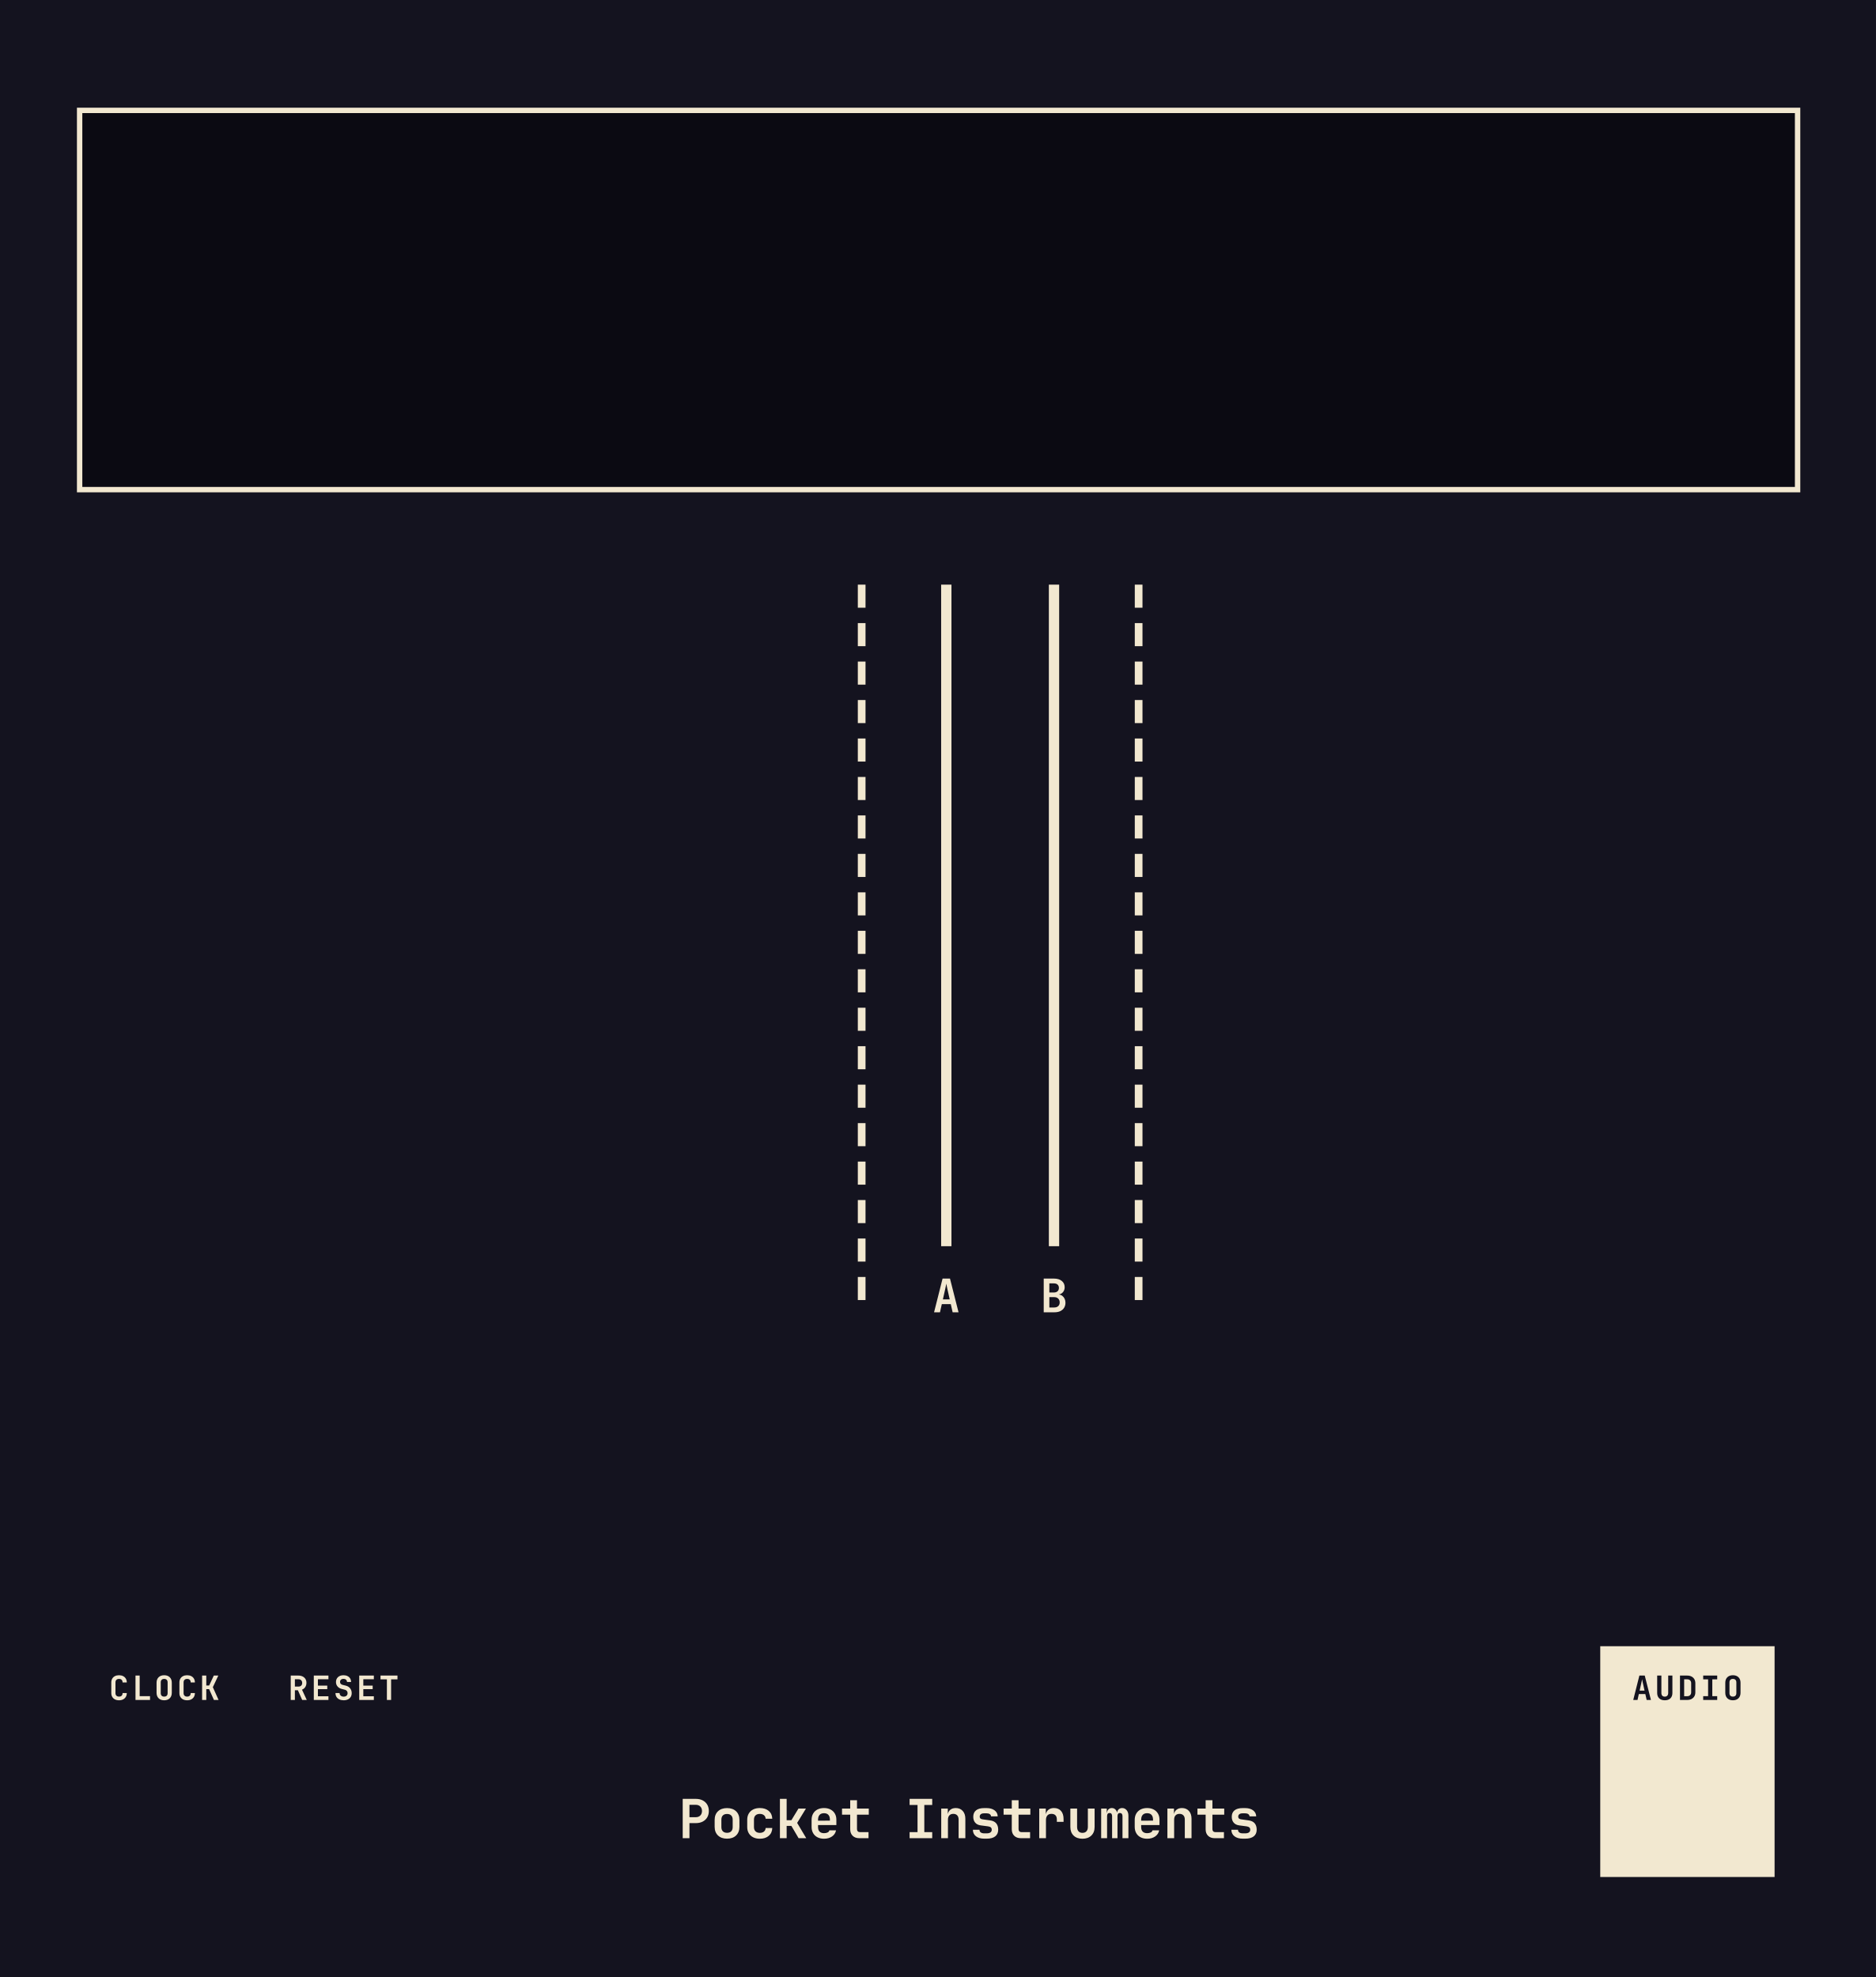
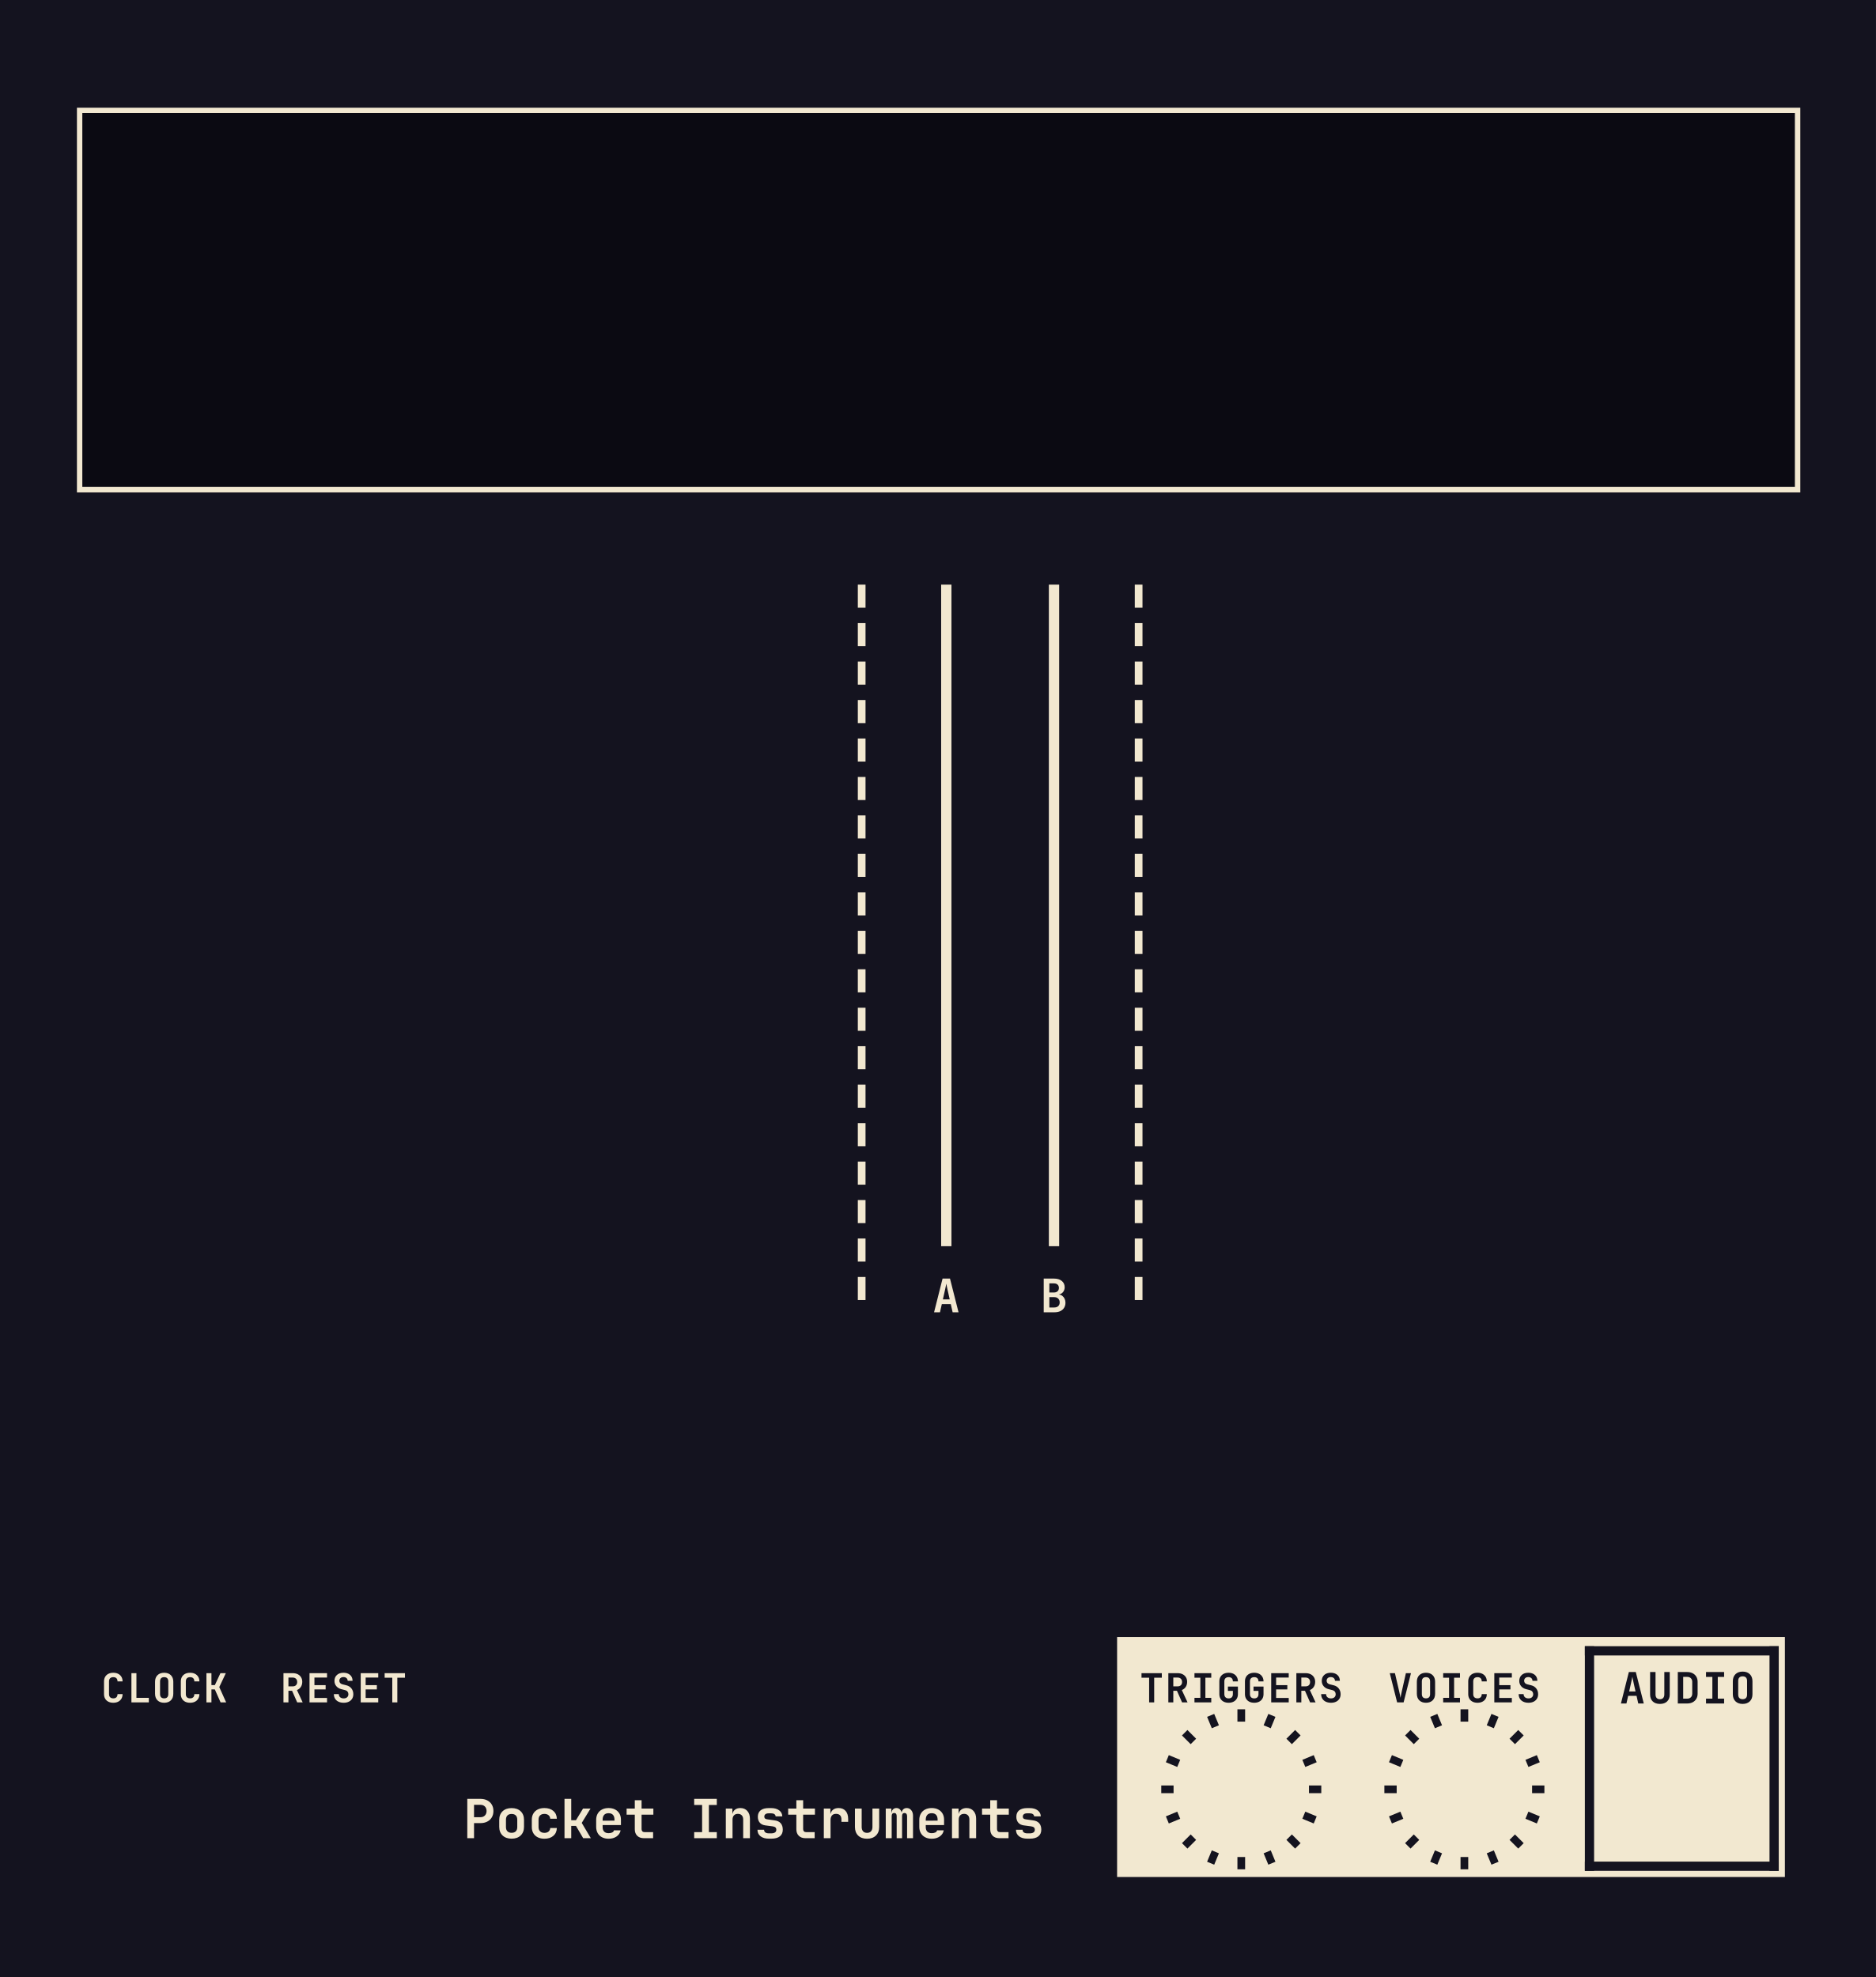
<svg xmlns="http://www.w3.org/2000/svg" width="121.92mm" height="128.5mm" viewBox="0 0 121.92 128.5">
  <rect x="0" y="0" width="121.92" height="128.5" fill="#14131F" />
  <rect x="5" y="7" width="112" height="25" fill="#F2E8D0" />
  <rect x="5.35" y="7.35" width="111.3" height="24.3" fill="#0B0A12" />
  <rect x="55.75" y="38" width="0.5" height="1.5" fill="#F2E8D0" />
  <rect x="55.75" y="40.5" width="0.5" height="1.5" fill="#F2E8D0" />
  <rect x="55.75" y="43" width="0.5" height="1.5" fill="#F2E8D0" />
  <rect x="55.75" y="45.5" width="0.5" height="1.5" fill="#F2E8D0" />
  <rect x="55.75" y="48" width="0.5" height="1.5" fill="#F2E8D0" />
  <rect x="55.75" y="50.5" width="0.5" height="1.5" fill="#F2E8D0" />
  <rect x="55.75" y="53" width="0.5" height="1.5" fill="#F2E8D0" />
  <rect x="55.75" y="55.5" width="0.5" height="1.5" fill="#F2E8D0" />
  <rect x="55.75" y="58" width="0.5" height="1.5" fill="#F2E8D0" />
  <rect x="55.75" y="60.5" width="0.5" height="1.5" fill="#F2E8D0" />
  <rect x="55.75" y="63" width="0.5" height="1.5" fill="#F2E8D0" />
  <rect x="55.75" y="65.5" width="0.5" height="1.5" fill="#F2E8D0" />
  <rect x="55.75" y="68" width="0.5" height="1.5" fill="#F2E8D0" />
  <rect x="55.75" y="70.5" width="0.5" height="1.5" fill="#F2E8D0" />
  <rect x="55.75" y="73" width="0.5" height="1.5" fill="#F2E8D0" />
  <rect x="55.75" y="75.5" width="0.5" height="1.5" fill="#F2E8D0" />
  <rect x="55.75" y="78" width="0.5" height="1.5" fill="#F2E8D0" />
  <rect x="55.75" y="80.5" width="0.5" height="1.5" fill="#F2E8D0" />
  <rect x="55.75" y="83" width="0.5" height="1.5" fill="#F2E8D0" />
  <rect x="73.75" y="38" width="0.5" height="1.5" fill="#F2E8D0" />
  <rect x="73.75" y="40.5" width="0.5" height="1.5" fill="#F2E8D0" />
  <rect x="73.75" y="43" width="0.5" height="1.5" fill="#F2E8D0" />
  <rect x="73.75" y="45.5" width="0.5" height="1.5" fill="#F2E8D0" />
  <rect x="73.75" y="48" width="0.5" height="1.5" fill="#F2E8D0" />
  <rect x="73.75" y="50.5" width="0.5" height="1.5" fill="#F2E8D0" />
  <rect x="73.75" y="53" width="0.5" height="1.5" fill="#F2E8D0" />
  <rect x="73.75" y="55.5" width="0.5" height="1.5" fill="#F2E8D0" />
  <rect x="73.75" y="58" width="0.5" height="1.5" fill="#F2E8D0" />
  <rect x="73.75" y="60.5" width="0.5" height="1.5" fill="#F2E8D0" />
  <rect x="73.75" y="63" width="0.5" height="1.5" fill="#F2E8D0" />
  <rect x="73.75" y="65.5" width="0.5" height="1.5" fill="#F2E8D0" />
  <rect x="73.75" y="68" width="0.5" height="1.5" fill="#F2E8D0" />
  <rect x="73.75" y="70.5" width="0.5" height="1.5" fill="#F2E8D0" />
  <rect x="73.75" y="73" width="0.5" height="1.5" fill="#F2E8D0" />
  <rect x="73.75" y="75.5" width="0.5" height="1.5" fill="#F2E8D0" />
  <rect x="73.75" y="78" width="0.5" height="1.5" fill="#F2E8D0" />
  <rect x="73.75" y="80.5" width="0.5" height="1.5" fill="#F2E8D0" />
  <rect x="73.75" y="83" width="0.5" height="1.5" fill="#F2E8D0" />
  <rect x="61.165" y="38" width="0.67" height="43" fill="#F2E8D0" />
  <path fill="#F2E8D0" d="M60.705 85.295 61.257 83.105H61.74L62.295 85.295H61.911L61.791 84.764H61.209L61.089 85.295ZM61.278 84.458H61.722L61.59 83.87Q61.557 83.723 61.533 83.605Q61.509 83.486 61.5 83.432Q61.491 83.486 61.467 83.605Q61.443 83.723 61.41 83.867Z" />
  <rect x="68.165" y="38" width="0.67" height="43" fill="#F2E8D0" />
  <path fill="#F2E8D0" d="M67.831 85.295V83.105H68.503Q68.818 83.105 69.005 83.258Q69.193 83.411 69.193 83.669Q69.193 83.849 69.089 83.978Q68.986 84.107 68.821 84.134V84.14Q68.944 84.155 69.04 84.228Q69.136 84.302 69.19 84.418Q69.244 84.533 69.244 84.671Q69.244 84.86 69.157 85.001Q69.07 85.142 68.911 85.219Q68.752 85.295 68.536 85.295ZM68.197 84.008H68.497Q68.644 84.008 68.731 83.928Q68.818 83.849 68.818 83.711Q68.818 83.576 68.732 83.496Q68.647 83.417 68.497 83.417H68.197ZM68.197 84.983H68.515Q68.68 84.983 68.774 84.894Q68.869 84.806 68.869 84.653Q68.869 84.5 68.774 84.406Q68.68 84.311 68.515 84.311H68.197Z" />
-   <rect x="104" y="107" width="11.33" height="15" fill="#F2E8D0" />
-   <path fill="#F2E8D0" d="M7.736 110.514Q7.582 110.514 7.469 110.456Q7.356 110.399 7.295 110.293Q7.233 110.188 7.233 110.045V109.355Q7.233 109.212 7.295 109.107Q7.356 109.001 7.469 108.944Q7.582 108.886 7.736 108.886Q7.888 108.886 8.001 108.944Q8.114 109.001 8.177 109.107Q8.24 109.212 8.24 109.355H7.966Q7.966 109.244 7.907 109.185Q7.847 109.125 7.736 109.125Q7.625 109.125 7.565 109.185Q7.504 109.244 7.504 109.355V110.045Q7.504 110.156 7.565 110.215Q7.625 110.275 7.736 110.275Q7.847 110.275 7.907 110.215Q7.966 110.156 7.966 110.045H8.24Q8.24 110.188 8.177 110.293Q8.114 110.399 8.001 110.456Q7.888 110.514 7.736 110.514ZM8.806 110.492V108.908H9.077V110.247H9.75V110.492ZM10.67 110.514Q10.442 110.514 10.309 110.384Q10.175 110.253 10.175 110.023V109.377Q10.175 109.147 10.309 109.016Q10.442 108.886 10.67 108.886Q10.898 108.886 11.031 109.016Q11.165 109.147 11.165 109.375V110.023Q11.165 110.253 11.031 110.384Q10.898 110.514 10.67 110.514ZM10.67 110.275Q10.781 110.275 10.837 110.215Q10.894 110.156 10.894 110.045V109.355Q10.894 109.244 10.837 109.185Q10.781 109.125 10.67 109.125Q10.559 109.125 10.503 109.185Q10.446 109.244 10.446 109.355V110.045Q10.446 110.156 10.503 110.215Q10.559 110.275 10.67 110.275ZM12.163 110.514Q12.009 110.514 11.896 110.456Q11.783 110.399 11.721 110.293Q11.66 110.188 11.66 110.045V109.355Q11.66 109.212 11.721 109.107Q11.783 109.001 11.896 108.944Q12.009 108.886 12.163 108.886Q12.315 108.886 12.428 108.944Q12.541 109.001 12.603 109.107Q12.666 109.212 12.666 109.355H12.393Q12.393 109.244 12.333 109.185Q12.274 109.125 12.163 109.125Q12.052 109.125 11.992 109.185Q11.931 109.244 11.931 109.355V110.045Q11.931 110.156 11.992 110.215Q12.052 110.275 12.163 110.275Q12.274 110.275 12.333 110.215Q12.393 110.156 12.393 110.045H12.666Q12.666 110.188 12.603 110.293Q12.541 110.399 12.428 110.456Q12.315 110.514 12.163 110.514ZM13.135 110.492V108.908H13.406V109.555H13.593L13.895 108.908H14.188L13.832 109.663L14.205 110.492H13.903L13.591 109.791H13.406V110.492Z" />
-   <path fill="#F2E8D0" d="M18.895 110.492V108.908H19.394Q19.552 108.908 19.668 108.967Q19.785 109.025 19.85 109.13Q19.915 109.236 19.915 109.379Q19.915 109.537 19.837 109.656Q19.759 109.774 19.626 109.824L19.936 110.492H19.639L19.361 109.863H19.164V110.492ZM19.164 109.624H19.394Q19.509 109.624 19.574 109.561Q19.639 109.498 19.639 109.388Q19.639 109.277 19.573 109.212Q19.507 109.147 19.394 109.147H19.164ZM20.394 110.492V108.908H21.345V109.147H20.661V109.559H21.269V109.789H20.661V110.253H21.345V110.492ZM22.337 110.514Q22.176 110.514 22.055 110.457Q21.935 110.401 21.869 110.296Q21.803 110.19 21.803 110.045H22.07Q22.07 110.151 22.142 110.214Q22.215 110.277 22.337 110.277Q22.454 110.277 22.522 110.215Q22.59 110.154 22.59 110.049Q22.59 109.971 22.546 109.912Q22.501 109.852 22.419 109.83L22.206 109.776Q22.035 109.733 21.935 109.613Q21.835 109.494 21.835 109.329Q21.835 109.127 21.968 109.007Q22.1 108.886 22.321 108.886Q22.471 108.886 22.583 108.941Q22.695 108.995 22.755 109.093Q22.816 109.192 22.816 109.325H22.551Q22.551 109.233 22.488 109.177Q22.425 109.121 22.321 109.121Q22.219 109.121 22.16 109.176Q22.1 109.231 22.1 109.32Q22.1 109.394 22.142 109.442Q22.185 109.49 22.261 109.511L22.48 109.565Q22.655 109.609 22.756 109.739Q22.857 109.869 22.857 110.049Q22.857 110.19 22.793 110.295Q22.729 110.399 22.612 110.456Q22.495 110.514 22.337 110.514ZM23.346 110.492V108.908H24.296V109.147H23.612V109.559H24.22V109.789H23.612V110.253H24.296V110.492ZM25.144 110.492V109.153H24.73V108.908H25.832V109.153H25.418V110.492Z" />
-   <path fill="#14131F" d="M106.144 110.492 106.543 108.908H106.892L107.294 110.492H107.016L106.929 110.108H106.508L106.422 110.492ZM106.558 109.887H106.879L106.784 109.461Q106.76 109.355 106.743 109.269Q106.725 109.184 106.719 109.144Q106.712 109.184 106.695 109.269Q106.678 109.355 106.654 109.459ZM108.194 110.514Q107.962 110.514 107.831 110.387Q107.7 110.26 107.7 110.041V108.908H107.973V110.039Q107.973 110.151 108.029 110.214Q108.086 110.277 108.194 110.277Q108.301 110.277 108.358 110.214Q108.416 110.151 108.416 110.039V108.908H108.689V110.041Q108.689 110.26 108.559 110.387Q108.429 110.514 108.194 110.514ZM109.182 110.492V108.908H109.653Q109.813 108.908 109.931 108.97Q110.05 109.032 110.115 109.142Q110.18 109.253 110.18 109.403V109.995Q110.18 110.145 110.115 110.257Q110.05 110.368 109.931 110.43Q109.813 110.492 109.653 110.492ZM109.453 110.249H109.653Q109.77 110.249 109.839 110.181Q109.909 110.112 109.909 109.995V109.403Q109.909 109.288 109.839 109.219Q109.77 109.151 109.653 109.151H109.453ZM110.69 110.492V110.247H111.009V109.153H110.69V108.908H111.601V109.153H111.282V110.247H111.601V110.492ZM112.621 110.514Q112.393 110.514 112.26 110.384Q112.126 110.253 112.126 110.023V109.377Q112.126 109.147 112.26 109.016Q112.393 108.886 112.621 108.886Q112.849 108.886 112.983 109.016Q113.116 109.147 113.116 109.375V110.023Q113.116 110.253 112.983 110.384Q112.849 110.514 112.621 110.514ZM112.621 110.275Q112.732 110.275 112.788 110.215Q112.845 110.156 112.845 110.045V109.355Q112.845 109.244 112.788 109.185Q112.732 109.125 112.621 109.125Q112.511 109.125 112.454 109.185Q112.398 109.244 112.398 109.355V110.045Q112.398 110.156 112.454 110.215Q112.511 110.275 112.621 110.275Z" />
-   <path fill="#F2E8D0" d="M44.369 119.478V116.922H45.22Q45.475 116.922 45.666 117.02Q45.857 117.119 45.962 117.295Q46.067 117.472 46.067 117.71Q46.067 117.948 45.962 118.125Q45.857 118.302 45.666 118.4Q45.475 118.498 45.22 118.498H44.807V119.478ZM44.807 118.113H45.22Q45.405 118.113 45.514 118.001Q45.622 117.889 45.622 117.71Q45.622 117.532 45.514 117.419Q45.405 117.308 45.22 117.308H44.807ZM47.25 119.509Q46.879 119.509 46.662 119.301Q46.445 119.093 46.445 118.739V118.291Q46.445 117.934 46.662 117.728Q46.879 117.521 47.25 117.521Q47.621 117.521 47.838 117.728Q48.055 117.934 48.055 118.291V118.739Q48.055 119.093 47.838 119.301Q47.621 119.509 47.25 119.509ZM47.25 119.128Q47.425 119.128 47.521 119.031Q47.617 118.935 47.617 118.753V118.277Q47.617 118.095 47.521 117.999Q47.425 117.903 47.25 117.903Q47.075 117.903 46.979 117.999Q46.882 118.095 46.882 118.277V118.753Q46.882 118.935 46.979 119.031Q47.075 119.128 47.25 119.128ZM49.381 119.513Q49.133 119.513 48.949 119.42Q48.765 119.327 48.664 119.157Q48.562 118.988 48.562 118.757V118.274Q48.562 118.043 48.664 117.873Q48.765 117.703 48.949 117.61Q49.133 117.518 49.381 117.518Q49.742 117.518 49.961 117.705Q50.179 117.892 50.19 118.214H49.759Q49.749 118.064 49.646 117.981Q49.542 117.899 49.381 117.899Q49.203 117.899 49.102 117.995Q49 118.092 49 118.27V118.757Q49 118.935 49.102 119.033Q49.203 119.131 49.381 119.131Q49.546 119.131 49.647 119.049Q49.749 118.967 49.759 118.816H50.19Q50.179 119.138 49.961 119.325Q49.742 119.513 49.381 119.513ZM50.687 119.478V116.922H51.124V118.309H51.432L51.891 117.553H52.377L51.807 118.484L52.398 119.478H51.901L51.432 118.68H51.124V119.478ZM53.553 119.513Q53.309 119.513 53.127 119.418Q52.944 119.324 52.845 119.15Q52.745 118.977 52.745 118.743V118.288Q52.745 118.053 52.845 117.88Q52.944 117.707 53.127 117.612Q53.309 117.518 53.553 117.518Q53.795 117.518 53.975 117.612Q54.156 117.707 54.255 117.876Q54.355 118.046 54.355 118.274V118.624H53.165V118.757Q53.165 118.953 53.267 119.052Q53.368 119.152 53.553 119.152Q53.69 119.152 53.786 119.105Q53.883 119.058 53.9 118.967H54.334Q54.288 119.215 54.075 119.364Q53.861 119.513 53.553 119.513ZM53.165 118.274V118.34L53.935 118.337V118.27Q53.935 118.071 53.837 117.962Q53.739 117.854 53.553 117.854Q53.361 117.854 53.263 117.964Q53.165 118.074 53.165 118.274ZM55.843 119.478Q55.573 119.478 55.414 119.322Q55.255 119.166 55.255 118.9V117.948H54.723V117.553H55.255V117.01H55.696V117.553H56.462V117.948H55.696V118.89Q55.696 118.974 55.743 119.028Q55.79 119.082 55.874 119.082H56.445V119.478ZM59.115 119.478V119.082H59.63V117.318H59.115V116.922H60.585V117.318H60.071V119.082H60.585V119.478ZM61.17 119.478V117.553H61.597V117.913Q61.632 117.731 61.768 117.624Q61.905 117.518 62.115 117.518Q62.398 117.518 62.568 117.707Q62.738 117.896 62.738 118.214V119.478H62.3V118.267Q62.3 118.088 62.207 117.992Q62.115 117.896 61.957 117.896Q61.793 117.896 61.7 117.994Q61.607 118.092 61.607 118.274V119.478ZM63.97 119.509Q63.627 119.509 63.427 119.353Q63.228 119.198 63.228 118.931H63.658Q63.658 119.044 63.74 119.103Q63.823 119.163 63.97 119.163H64.124Q64.281 119.163 64.367 119.103Q64.453 119.044 64.453 118.931Q64.453 118.827 64.393 118.776Q64.334 118.725 64.211 118.708L63.732 118.645Q63.501 118.613 63.376 118.466Q63.252 118.319 63.252 118.085Q63.252 117.812 63.434 117.666Q63.616 117.521 63.959 117.521H64.12Q64.442 117.521 64.638 117.668Q64.834 117.815 64.841 118.06H64.407Q64.404 117.969 64.327 117.915Q64.25 117.861 64.12 117.861H63.959Q63.819 117.861 63.746 117.918Q63.672 117.976 63.672 118.074Q63.672 118.162 63.726 118.204Q63.781 118.246 63.886 118.256L64.337 118.319Q64.603 118.351 64.738 118.506Q64.873 118.662 64.873 118.925Q64.873 119.205 64.682 119.357Q64.491 119.509 64.124 119.509ZM66.343 119.478Q66.073 119.478 65.914 119.322Q65.755 119.166 65.755 118.9V117.948H65.223V117.553H65.755V117.01H66.196V117.553H66.962V117.948H66.196V118.89Q66.196 118.974 66.243 119.028Q66.29 119.082 66.374 119.082H66.945V119.478ZM67.54 119.478V117.553H67.966V117.927Q68.002 117.738 68.14 117.628Q68.278 117.518 68.499 117.518Q68.793 117.518 68.957 117.707Q69.121 117.896 69.121 118.235V118.417H68.684V118.256Q68.684 118.081 68.593 117.988Q68.502 117.896 68.334 117.896Q68.159 117.896 68.068 118.001Q67.977 118.106 67.977 118.298V119.478ZM70.35 119.513Q69.983 119.513 69.773 119.308Q69.562 119.103 69.562 118.75V117.553H70V118.746Q70 118.928 70.091 119.03Q70.182 119.131 70.35 119.131Q70.514 119.131 70.607 119.03Q70.7 118.928 70.7 118.746V117.553H71.138V118.75Q71.138 119.103 70.924 119.308Q70.71 119.513 70.35 119.513ZM71.564 119.478V117.553H71.928V117.833H71.939Q71.949 117.693 72.037 117.605Q72.124 117.518 72.257 117.518Q72.387 117.518 72.478 117.6Q72.569 117.682 72.6 117.822Q72.614 117.682 72.704 117.6Q72.793 117.518 72.929 117.518Q73.104 117.518 73.22 117.656Q73.335 117.794 73.335 118.011V119.478H72.95V118.043Q72.95 117.948 72.907 117.894Q72.863 117.84 72.782 117.84Q72.625 117.84 72.625 118.043V119.478H72.275V118.043Q72.275 117.948 72.235 117.894Q72.194 117.84 72.117 117.84Q71.949 117.84 71.949 118.043V119.478ZM74.553 119.513Q74.308 119.513 74.126 119.418Q73.944 119.324 73.845 119.15Q73.745 118.977 73.745 118.743V118.288Q73.745 118.053 73.845 117.88Q73.944 117.707 74.126 117.612Q74.308 117.518 74.553 117.518Q74.795 117.518 74.975 117.612Q75.155 117.707 75.255 117.876Q75.355 118.046 75.355 118.274V118.624H74.165V118.757Q74.165 118.953 74.266 119.052Q74.368 119.152 74.553 119.152Q74.69 119.152 74.786 119.105Q74.882 119.058 74.9 118.967H75.334Q75.288 119.215 75.075 119.364Q74.861 119.513 74.553 119.513ZM74.165 118.274V118.34L74.935 118.337V118.27Q74.935 118.071 74.837 117.962Q74.739 117.854 74.553 117.854Q74.361 117.854 74.263 117.964Q74.165 118.074 74.165 118.274ZM75.869 119.478V117.553H76.296V117.913Q76.331 117.731 76.468 117.624Q76.604 117.518 76.814 117.518Q77.098 117.518 77.268 117.707Q77.437 117.896 77.437 118.214V119.478H77V118.267Q77 118.088 76.907 117.992Q76.814 117.896 76.657 117.896Q76.492 117.896 76.4 117.994Q76.307 118.092 76.307 118.274V119.478ZM78.942 119.478Q78.673 119.478 78.514 119.322Q78.354 119.166 78.354 118.9V117.948H77.822V117.553H78.354V117.01H78.795V117.553H79.562V117.948H78.795V118.89Q78.795 118.974 78.843 119.028Q78.89 119.082 78.974 119.082H79.544V119.478ZM80.769 119.509Q80.426 119.509 80.227 119.353Q80.027 119.198 80.027 118.931H80.458Q80.458 119.044 80.54 119.103Q80.622 119.163 80.769 119.163H80.923Q81.081 119.163 81.167 119.103Q81.252 119.044 81.252 118.931Q81.252 118.827 81.193 118.776Q81.133 118.725 81.011 118.708L80.531 118.645Q80.3 118.613 80.176 118.466Q80.052 118.319 80.052 118.085Q80.052 117.812 80.234 117.666Q80.416 117.521 80.759 117.521H80.92Q81.242 117.521 81.438 117.668Q81.634 117.815 81.641 118.06H81.207Q81.203 117.969 81.126 117.915Q81.049 117.861 80.92 117.861H80.759Q80.619 117.861 80.545 117.918Q80.472 117.976 80.472 118.074Q80.472 118.162 80.526 118.204Q80.58 118.246 80.685 118.256L81.137 118.319Q81.403 118.351 81.538 118.506Q81.672 118.662 81.672 118.925Q81.672 119.205 81.482 119.357Q81.291 119.509 80.923 119.509Z" />
+   <rect x="72.6" y="106.4" width="43.4" height="15.6" fill="#F2E8D0" />
+   <rect x="103" y="107" width="12.6" height="0.6" fill="#14131F" />
+   <rect x="103" y="121" width="12.6" height="0.6" fill="#14131F" />
+   <rect x="103" y="107" width="0.6" height="14.6" fill="#14131F" />
+   <rect x="115" y="107" width="0.6" height="14.6" fill="#14131F" />
+   <path fill="#14131F" d="M80.42 111.9L80.42 111.1L80.92 111.1L80.92 111.9ZM82.123 112.139L82.429 111.4L82.891 111.591L82.585 112.331ZM83.604 113.012L84.17 112.446L84.524 112.8L83.958 113.366ZM84.639 114.385L85.379 114.079L85.57 114.541L84.831 114.847ZM85.07 116.05L85.87 116.05L85.87 116.55L85.07 116.55ZM84.831 117.753L85.57 118.059L85.379 118.521L84.639 118.215ZM83.958 119.234L84.524 119.8L84.17 120.154L83.604 119.588ZM82.585 120.269L82.891 121.009L82.429 121.2L82.123 120.461ZM80.92 120.7L80.92 121.5L80.42 121.5L80.42 120.7ZM79.217 120.461L78.911 121.2L78.449 121.009L78.755 120.269ZM77.736 119.588L77.17 120.154L76.816 119.8L77.382 119.234ZM76.701 118.215L75.961 118.521L75.77 118.059L76.509 117.753ZM76.27 116.55L75.47 116.55L75.47 116.05L76.27 116.05ZM76.509 114.847L75.77 114.541L75.961 114.079L76.701 114.385ZM77.382 113.366L76.816 112.8L77.17 112.446L77.736 113.012ZM78.755 112.331L78.449 111.591L78.911 111.4L79.217 112.139Z" />
+   <path fill="#14131F" d="M94.92 111.9L94.92 111.1L95.42 111.1L95.42 111.9ZM96.623 112.139L96.929 111.4L97.391 111.591L97.085 112.331ZM98.104 113.012L98.67 112.446L99.024 112.8L98.458 113.366ZM99.139 114.385L99.879 114.079L100.07 114.541L99.331 114.847ZM99.57 116.05L100.37 116.05L100.37 116.55L99.57 116.55ZM99.331 117.753L100.07 118.059L99.879 118.521L99.139 118.215ZM98.458 119.234L99.024 119.8L98.67 120.154L98.104 119.588ZM97.085 120.269L97.391 121.009L96.929 121.2L96.623 120.461ZM95.42 120.7L95.42 121.5L94.92 121.5L94.92 120.7ZM93.717 120.461L93.411 121.2L92.949 121.009L93.255 120.269ZM92.236 119.588L91.67 120.154L91.316 119.8L91.882 119.234ZM91.201 118.215L90.461 118.521L90.27 118.059L91.009 117.753ZM90.77 116.55L89.97 116.55L89.97 116.05L90.77 116.05ZM91.009 114.847L90.27 114.541L90.461 114.079L91.201 114.385ZM91.882 113.366L91.316 112.8L91.67 112.446L92.236 113.012ZM93.255 112.331L92.949 111.591L93.411 111.4L93.717 112.139Z" />
+   <path fill="#F2E8D0" d="M7.363 110.675Q7.178 110.675 7.043 110.606Q6.908 110.537 6.834 110.411Q6.76 110.285 6.76 110.113V109.287Q6.76 109.115 6.834 108.989Q6.908 108.863 7.043 108.794Q7.178 108.725 7.363 108.725Q7.545 108.725 7.68 108.794Q7.815 108.863 7.891 108.989Q7.966 109.115 7.966 109.287H7.638Q7.638 109.154 7.567 109.082Q7.495 109.011 7.363 109.011Q7.23 109.011 7.157 109.082Q7.085 109.154 7.085 109.287V110.113Q7.085 110.246 7.157 110.317Q7.23 110.389 7.363 110.389Q7.495 110.389 7.567 110.317Q7.638 110.246 7.638 110.113H7.966Q7.966 110.285 7.891 110.411Q7.815 110.537 7.68 110.606Q7.545 110.675 7.363 110.675ZM8.541 110.649V108.751H8.866V110.355H9.672V110.649ZM10.67 110.675Q10.397 110.675 10.237 110.519Q10.077 110.363 10.077 110.087V109.313Q10.077 109.037 10.237 108.881Q10.397 108.725 10.67 108.725Q10.943 108.725 11.103 108.881Q11.263 109.037 11.263 109.31V110.087Q11.263 110.363 11.103 110.519Q10.943 110.675 10.67 110.675ZM10.67 110.389Q10.803 110.389 10.87 110.317Q10.938 110.246 10.938 110.113V109.287Q10.938 109.154 10.87 109.082Q10.803 109.011 10.67 109.011Q10.537 109.011 10.47 109.082Q10.402 109.154 10.402 109.287V110.113Q10.402 110.246 10.47 110.317Q10.537 110.389 10.67 110.389ZM12.355 110.675Q12.17 110.675 12.035 110.606Q11.9 110.537 11.826 110.411Q11.752 110.285 11.752 110.113V109.287Q11.752 109.115 11.826 108.989Q11.9 108.863 12.035 108.794Q12.17 108.725 12.355 108.725Q12.537 108.725 12.672 108.794Q12.807 108.863 12.883 108.989Q12.958 109.115 12.958 109.287H12.63Q12.63 109.154 12.559 109.082Q12.487 109.011 12.355 109.011Q12.222 109.011 12.149 109.082Q12.077 109.154 12.077 109.287V110.113Q12.077 110.246 12.149 110.317Q12.222 110.389 12.355 110.389Q12.487 110.389 12.559 110.317Q12.63 110.246 12.63 110.113H12.958Q12.958 110.285 12.883 110.411Q12.807 110.537 12.672 110.606Q12.537 110.675 12.355 110.675ZM13.416 110.649V108.751H13.741V109.526H13.964L14.326 108.751H14.677L14.25 109.656L14.697 110.649H14.336L13.962 109.809H13.741V110.649Z" />
+   <path fill="#F2E8D0" d="M18.422 110.649V108.751H19.02Q19.21 108.751 19.349 108.821Q19.488 108.891 19.566 109.018Q19.644 109.144 19.644 109.315Q19.644 109.505 19.551 109.647Q19.457 109.788 19.298 109.848L19.67 110.649H19.314L18.981 109.895H18.745V110.649ZM18.745 109.609H19.02Q19.158 109.609 19.236 109.534Q19.314 109.458 19.314 109.326Q19.314 109.193 19.235 109.115Q19.155 109.037 19.02 109.037H18.745ZM20.115 110.649V108.751H21.254V109.037H20.435V109.531H21.163V109.807H20.435V110.363H21.254V110.649ZM22.338 110.675Q22.145 110.675 22.001 110.607Q21.857 110.54 21.777 110.414Q21.698 110.288 21.698 110.113H22.018Q22.018 110.241 22.105 110.316Q22.192 110.392 22.338 110.392Q22.478 110.392 22.56 110.317Q22.642 110.243 22.642 110.119Q22.642 110.025 22.589 109.954Q22.535 109.882 22.437 109.856L22.182 109.791Q21.976 109.739 21.857 109.596Q21.737 109.453 21.737 109.255Q21.737 109.014 21.896 108.869Q22.054 108.725 22.32 108.725Q22.499 108.725 22.633 108.79Q22.767 108.855 22.84 108.973Q22.912 109.092 22.912 109.25H22.595Q22.595 109.141 22.52 109.073Q22.444 109.006 22.32 109.006Q22.197 109.006 22.126 109.072Q22.054 109.138 22.054 109.245Q22.054 109.333 22.105 109.391Q22.156 109.448 22.247 109.474L22.509 109.539Q22.72 109.591 22.841 109.747Q22.962 109.903 22.962 110.119Q22.962 110.288 22.885 110.412Q22.808 110.537 22.668 110.606Q22.528 110.675 22.338 110.675ZM23.443 110.649V108.751H24.582V109.037H23.763V109.531H24.491V109.807H23.763V110.363H24.582V110.649ZM25.494 110.649V109.045H24.998V108.751H26.318V109.045H25.822V110.649Z" />
+   <path fill="#14131F" d="M74.682 110.649V109.045H74.186V108.751H75.506V109.045H75.01V110.649ZM75.93 110.649V108.751H76.528Q76.718 108.751 76.857 108.821Q76.996 108.891 77.074 109.018Q77.152 109.144 77.152 109.315Q77.152 109.505 77.059 109.647Q76.965 109.788 76.806 109.848L77.178 110.649H76.822L76.489 109.895H76.253V110.649ZM76.253 109.609H76.528Q76.666 109.609 76.744 109.534Q76.822 109.458 76.822 109.326Q76.822 109.193 76.743 109.115Q76.663 109.037 76.528 109.037H76.253ZM77.628 110.649V110.355H78.01V109.045H77.628V108.751H78.72V109.045H78.338V110.355H78.72V110.649ZM79.848 110.675Q79.664 110.675 79.529 110.606Q79.393 110.537 79.319 110.411Q79.245 110.285 79.245 110.113V109.287Q79.245 109.115 79.319 108.989Q79.393 108.863 79.529 108.794Q79.664 108.725 79.848 108.725Q80.03 108.725 80.166 108.794Q80.301 108.863 80.376 108.989Q80.452 109.115 80.452 109.287H80.124Q80.124 109.154 80.053 109.082Q79.981 109.011 79.848 109.011Q79.716 109.011 79.643 109.081Q79.57 109.151 79.57 109.284V110.113Q79.57 110.246 79.643 110.319Q79.716 110.392 79.848 110.392Q79.981 110.392 80.053 110.319Q80.124 110.246 80.124 110.113V109.903H79.802V109.622H80.452V110.113Q80.452 110.285 80.376 110.411Q80.301 110.537 80.166 110.606Q80.03 110.675 79.848 110.675ZM81.512 110.675Q81.328 110.675 81.193 110.606Q81.057 110.537 80.983 110.411Q80.909 110.285 80.909 110.113V109.287Q80.909 109.115 80.983 108.989Q81.057 108.863 81.193 108.794Q81.328 108.725 81.512 108.725Q81.694 108.725 81.83 108.794Q81.965 108.863 82.04 108.989Q82.116 109.115 82.116 109.287H81.788Q81.788 109.154 81.717 109.082Q81.645 109.011 81.512 109.011Q81.38 109.011 81.307 109.081Q81.234 109.151 81.234 109.284V110.113Q81.234 110.246 81.307 110.319Q81.38 110.392 81.512 110.392Q81.645 110.392 81.717 110.319Q81.788 110.246 81.788 110.113V109.903H81.466V109.622H82.116V110.113Q82.116 110.285 82.04 110.411Q81.965 110.537 81.83 110.606Q81.694 110.675 81.512 110.675ZM82.615 110.649V108.751H83.754V109.037H82.935V109.531H83.663V109.807H82.935V110.363H83.754V110.649ZM84.25 110.649V108.751H84.848Q85.038 108.751 85.177 108.821Q85.316 108.891 85.394 109.018Q85.472 109.144 85.472 109.315Q85.472 109.505 85.379 109.647Q85.285 109.788 85.126 109.848L85.498 110.649H85.142L84.809 109.895H84.573V110.649ZM84.573 109.609H84.848Q84.986 109.609 85.064 109.534Q85.142 109.458 85.142 109.326Q85.142 109.193 85.063 109.115Q84.983 109.037 84.848 109.037H84.573ZM86.502 110.675Q86.309 110.675 86.165 110.607Q86.021 110.54 85.942 110.414Q85.862 110.288 85.862 110.113H86.182Q86.182 110.241 86.269 110.316Q86.356 110.392 86.502 110.392Q86.642 110.392 86.724 110.317Q86.806 110.243 86.806 110.119Q86.806 110.025 86.753 109.954Q86.699 109.882 86.601 109.856L86.346 109.791Q86.14 109.739 86.021 109.596Q85.901 109.453 85.901 109.255Q85.901 109.014 86.06 108.869Q86.218 108.725 86.484 108.725Q86.663 108.725 86.797 108.79Q86.931 108.855 87.004 108.973Q87.076 109.092 87.076 109.25H86.759Q86.759 109.141 86.684 109.073Q86.608 109.006 86.484 109.006Q86.361 109.006 86.29 109.072Q86.218 109.138 86.218 109.245Q86.218 109.333 86.269 109.391Q86.32 109.448 86.411 109.474L86.673 109.539Q86.884 109.591 87.005 109.747Q87.126 109.903 87.126 110.119Q87.126 110.288 87.049 110.412Q86.972 110.537 86.832 110.606Q86.692 110.675 86.502 110.675Z" />
+   <path fill="#14131F" d="M90.799 110.649 90.321 108.751H90.656L90.945 109.989Q90.968 110.08 90.988 110.185Q91.007 110.29 91.018 110.353Q91.028 110.29 91.048 110.185Q91.067 110.08 91.091 109.986L91.369 108.751H91.699L91.221 110.649ZM92.674 110.675Q92.401 110.675 92.241 110.519Q92.081 110.363 92.081 110.087V109.313Q92.081 109.037 92.241 108.881Q92.401 108.725 92.674 108.725Q92.947 108.725 93.107 108.881Q93.267 109.037 93.267 109.31V110.087Q93.267 110.363 93.107 110.519Q92.947 110.675 92.674 110.675ZM92.674 110.389Q92.807 110.389 92.874 110.317Q92.942 110.246 92.942 110.113V109.287Q92.942 109.154 92.874 109.082Q92.807 109.011 92.674 109.011Q92.541 109.011 92.474 109.082Q92.406 109.154 92.406 109.287V110.113Q92.406 110.246 92.474 110.317Q92.541 110.389 92.674 110.389ZM93.792 110.649V110.355H94.174V109.045H93.792V108.751H94.884V109.045H94.502V110.355H94.884V110.649ZM96.023 110.675Q95.838 110.675 95.703 110.606Q95.568 110.537 95.494 110.411Q95.42 110.285 95.42 110.113V109.287Q95.42 109.115 95.494 108.989Q95.568 108.863 95.703 108.794Q95.838 108.725 96.023 108.725Q96.205 108.725 96.34 108.794Q96.475 108.863 96.551 108.989Q96.626 109.115 96.626 109.287H96.298Q96.298 109.154 96.227 109.082Q96.155 109.011 96.023 109.011Q95.89 109.011 95.817 109.082Q95.745 109.154 95.745 109.287V110.113Q95.745 110.246 95.817 110.317Q95.89 110.389 96.023 110.389Q96.155 110.389 96.227 110.317Q96.298 110.246 96.298 110.113H96.626Q96.626 110.285 96.551 110.411Q96.475 110.537 96.34 110.606Q96.205 110.675 96.023 110.675ZM97.115 110.649V108.751H98.254V109.037H97.435V109.531H98.163V109.807H97.435V110.363H98.254V110.649ZM99.338 110.675Q99.145 110.675 99.001 110.607Q98.857 110.54 98.778 110.414Q98.698 110.288 98.698 110.113H99.018Q99.018 110.241 99.105 110.316Q99.192 110.392 99.338 110.392Q99.478 110.392 99.56 110.317Q99.642 110.243 99.642 110.119Q99.642 110.025 99.589 109.954Q99.535 109.882 99.437 109.856L99.182 109.791Q98.976 109.739 98.857 109.596Q98.737 109.453 98.737 109.255Q98.737 109.014 98.896 108.869Q99.054 108.725 99.32 108.725Q99.499 108.725 99.633 108.79Q99.767 108.855 99.84 108.973Q99.912 109.092 99.912 109.25H99.595Q99.595 109.141 99.52 109.073Q99.444 109.006 99.32 109.006Q99.197 109.006 99.126 109.072Q99.054 109.138 99.054 109.245Q99.054 109.333 99.105 109.391Q99.156 109.448 99.247 109.474L99.509 109.539Q99.72 109.591 99.841 109.747Q99.962 109.903 99.962 110.119Q99.962 110.288 99.885 110.412Q99.808 110.537 99.668 110.606Q99.528 110.675 99.338 110.675Z" />
+   <path fill="#14131F" d="M105.344 110.722 105.859 108.678H106.31L106.828 110.722H106.47L106.358 110.226H105.814L105.702 110.722ZM105.879 109.941H106.293L106.17 109.392Q106.139 109.255 106.117 109.144Q106.094 109.034 106.086 108.983Q106.078 109.034 106.055 109.144Q106.033 109.255 106.002 109.389ZM107.878 110.75Q107.578 110.75 107.409 110.586Q107.24 110.422 107.24 110.14V108.678H107.592V110.137Q107.592 110.282 107.665 110.364Q107.738 110.445 107.878 110.445Q108.015 110.445 108.089 110.364Q108.164 110.282 108.164 110.137V108.678H108.516V110.14Q108.516 110.422 108.348 110.586Q108.18 110.75 107.878 110.75ZM109.04 110.722V108.678H109.648Q109.855 108.678 110.007 108.758Q110.16 108.838 110.244 108.98Q110.328 109.123 110.328 109.316V110.081Q110.328 110.274 110.244 110.418Q110.16 110.562 110.007 110.642Q109.855 110.722 109.648 110.722ZM109.39 110.408H109.648Q109.799 110.408 109.888 110.32Q109.978 110.232 109.978 110.081V109.316Q109.978 109.168 109.888 109.08Q109.799 108.992 109.648 108.992H109.39ZM110.874 110.722V110.406H111.286V108.994H110.874V108.678H112.05V108.994H111.638V110.406H112.05V110.722ZM113.254 110.75Q112.96 110.75 112.788 110.582Q112.616 110.414 112.616 110.117V109.283Q112.616 108.986 112.788 108.818Q112.96 108.65 113.254 108.65Q113.548 108.65 113.72 108.818Q113.892 108.986 113.892 109.28V110.117Q113.892 110.414 113.72 110.582Q113.548 110.75 113.254 110.75ZM113.254 110.442Q113.397 110.442 113.47 110.365Q113.542 110.288 113.542 110.145V109.255Q113.542 109.112 113.47 109.035Q113.397 108.958 113.254 108.958Q113.111 108.958 113.038 109.035Q112.966 109.112 112.966 109.255V110.145Q112.966 110.288 113.038 110.365Q113.111 110.442 113.254 110.442Z" />
+   <path fill="#F2E8D0" d="M30.369 119.478V116.922H31.22Q31.475 116.922 31.666 117.02Q31.857 117.119 31.962 117.295Q32.067 117.472 32.067 117.71Q32.067 117.948 31.962 118.125Q31.857 118.302 31.666 118.4Q31.475 118.498 31.22 118.498H30.807V119.478ZM30.807 118.113H31.22Q31.405 118.113 31.514 118.001Q31.622 117.889 31.622 117.71Q31.622 117.532 31.514 117.419Q31.405 117.308 31.22 117.308H30.807ZM33.25 119.509Q32.879 119.509 32.662 119.301Q32.445 119.093 32.445 118.739V118.291Q32.445 117.934 32.662 117.728Q32.879 117.521 33.25 117.521Q33.621 117.521 33.838 117.728Q34.055 117.934 34.055 118.291V118.739Q34.055 119.093 33.838 119.301Q33.621 119.509 33.25 119.509ZM33.25 119.128Q33.425 119.128 33.521 119.031Q33.617 118.935 33.617 118.753V118.277Q33.617 118.095 33.521 117.999Q33.425 117.903 33.25 117.903Q33.075 117.903 32.979 117.999Q32.882 118.095 32.882 118.277V118.753Q32.882 118.935 32.979 119.031Q33.075 119.128 33.25 119.128ZM35.381 119.513Q35.133 119.513 34.949 119.42Q34.765 119.327 34.664 119.157Q34.562 118.988 34.562 118.757V118.274Q34.562 118.043 34.664 117.873Q34.765 117.703 34.949 117.61Q35.133 117.518 35.381 117.518Q35.742 117.518 35.961 117.705Q36.179 117.892 36.19 118.214H35.759Q35.749 118.064 35.646 117.981Q35.542 117.899 35.381 117.899Q35.203 117.899 35.102 117.995Q35 118.092 35 118.27V118.757Q35 118.935 35.102 119.033Q35.203 119.131 35.381 119.131Q35.546 119.131 35.647 119.049Q35.749 118.967 35.759 118.816H36.19Q36.179 119.138 35.961 119.325Q35.742 119.513 35.381 119.513ZM36.687 119.478V116.922H37.124V118.309H37.432L37.891 117.553H38.377L37.807 118.484L38.398 119.478H37.901L37.432 118.68H37.124V119.478ZM39.553 119.513Q39.309 119.513 39.127 119.418Q38.944 119.324 38.845 119.15Q38.745 118.977 38.745 118.743V118.288Q38.745 118.053 38.845 117.88Q38.944 117.707 39.127 117.612Q39.309 117.518 39.553 117.518Q39.795 117.518 39.975 117.612Q40.156 117.707 40.255 117.876Q40.355 118.046 40.355 118.274V118.624H39.165V118.757Q39.165 118.953 39.267 119.052Q39.368 119.152 39.553 119.152Q39.69 119.152 39.786 119.105Q39.883 119.058 39.9 118.967H40.334Q40.288 119.215 40.075 119.364Q39.861 119.513 39.553 119.513ZM39.165 118.274V118.34L39.935 118.337V118.27Q39.935 118.071 39.837 117.962Q39.739 117.854 39.553 117.854Q39.361 117.854 39.263 117.964Q39.165 118.074 39.165 118.274ZM41.843 119.478Q41.573 119.478 41.414 119.322Q41.255 119.166 41.255 118.9V117.948H40.723V117.553H41.255V117.01H41.696V117.553H42.462V117.948H41.696V118.89Q41.696 118.974 41.743 119.028Q41.79 119.082 41.874 119.082H42.445V119.478ZM45.115 119.478V119.082H45.63V117.318H45.115V116.922H46.585V117.318H46.071V119.082H46.585V119.478ZM47.17 119.478V117.553H47.597V117.913Q47.632 117.731 47.768 117.624Q47.905 117.518 48.115 117.518Q48.398 117.518 48.568 117.707Q48.738 117.896 48.738 118.214V119.478H48.3V118.267Q48.3 118.088 48.207 117.992Q48.115 117.896 47.957 117.896Q47.793 117.896 47.7 117.994Q47.607 118.092 47.607 118.274V119.478ZM49.97 119.509Q49.627 119.509 49.427 119.353Q49.228 119.198 49.228 118.931H49.658Q49.658 119.044 49.74 119.103Q49.823 119.163 49.97 119.163H50.124Q50.281 119.163 50.367 119.103Q50.453 119.044 50.453 118.931Q50.453 118.827 50.393 118.776Q50.334 118.725 50.211 118.708L49.732 118.645Q49.501 118.613 49.376 118.466Q49.252 118.319 49.252 118.085Q49.252 117.812 49.434 117.666Q49.616 117.521 49.959 117.521H50.12Q50.442 117.521 50.638 117.668Q50.834 117.815 50.841 118.06H50.407Q50.404 117.969 50.327 117.915Q50.25 117.861 50.12 117.861H49.959Q49.819 117.861 49.746 117.918Q49.672 117.976 49.672 118.074Q49.672 118.162 49.726 118.204Q49.781 118.246 49.886 118.256L50.337 118.319Q50.603 118.351 50.738 118.506Q50.873 118.662 50.873 118.925Q50.873 119.205 50.682 119.357Q50.491 119.509 50.124 119.509ZM52.343 119.478Q52.073 119.478 51.914 119.322Q51.755 119.166 51.755 118.9V117.948H51.223V117.553H51.755V117.01H52.196V117.553H52.962V117.948H52.196V118.89Q52.196 118.974 52.243 119.028Q52.29 119.082 52.374 119.082H52.945V119.478ZM53.54 119.478V117.553H53.967V117.927Q54.002 117.738 54.14 117.628Q54.278 117.518 54.499 117.518Q54.793 117.518 54.957 117.707Q55.122 117.896 55.122 118.235V118.417H54.684V118.256Q54.684 118.081 54.593 117.988Q54.502 117.896 54.334 117.896Q54.159 117.896 54.068 118.001Q53.977 118.106 53.977 118.298V119.478ZM56.35 119.513Q55.983 119.513 55.773 119.308Q55.563 119.103 55.563 118.75V117.553H56V118.746Q56 118.928 56.091 119.03Q56.182 119.131 56.35 119.131Q56.515 119.131 56.607 119.03Q56.7 118.928 56.7 118.746V117.553H57.138V118.75Q57.138 119.103 56.924 119.308Q56.711 119.513 56.35 119.513ZM57.565 119.478V117.553H57.929V117.833H57.939Q57.95 117.693 58.037 117.605Q58.125 117.518 58.258 117.518Q58.387 117.518 58.478 117.6Q58.569 117.682 58.601 117.822Q58.615 117.682 58.704 117.6Q58.793 117.518 58.93 117.518Q59.105 117.518 59.22 117.656Q59.336 117.794 59.336 118.011V119.478H58.951V118.043Q58.951 117.948 58.907 117.894Q58.863 117.84 58.783 117.84Q58.625 117.84 58.625 118.043V119.478H58.275V118.043Q58.275 117.948 58.235 117.894Q58.195 117.84 58.118 117.84Q57.95 117.84 57.95 118.043V119.478ZM60.554 119.513Q60.309 119.513 60.127 119.418Q59.945 119.324 59.845 119.15Q59.745 118.977 59.745 118.743V118.288Q59.745 118.053 59.845 117.88Q59.945 117.707 60.127 117.612Q60.309 117.518 60.554 117.518Q60.795 117.518 60.975 117.612Q61.156 117.707 61.255 117.876Q61.355 118.046 61.355 118.274V118.624H60.165V118.757Q60.165 118.953 60.267 119.052Q60.368 119.152 60.554 119.152Q60.69 119.152 60.786 119.105Q60.883 119.058 60.9 118.967H61.334Q61.289 119.215 61.075 119.364Q60.862 119.513 60.554 119.513ZM60.165 118.274V118.34L60.935 118.337V118.27Q60.935 118.071 60.837 117.962Q60.739 117.854 60.554 117.854Q60.361 117.854 60.263 117.964Q60.165 118.074 60.165 118.274ZM61.87 119.478V117.553H62.297V117.913Q62.332 117.731 62.468 117.624Q62.605 117.518 62.815 117.518Q63.098 117.518 63.268 117.707Q63.438 117.896 63.438 118.214V119.478H63V118.267Q63 118.088 62.907 117.992Q62.815 117.896 62.657 117.896Q62.493 117.896 62.4 117.994Q62.307 118.092 62.307 118.274V119.478ZM64.943 119.478Q64.673 119.478 64.514 119.322Q64.355 119.166 64.355 118.9V117.948H63.823V117.553H64.355V117.01H64.796V117.553H65.562V117.948H64.796V118.89Q64.796 118.974 64.843 119.028Q64.89 119.082 64.974 119.082H65.545V119.478ZM66.77 119.509Q66.427 119.509 66.227 119.353Q66.028 119.198 66.028 118.931H66.458Q66.458 119.044 66.54 119.103Q66.623 119.163 66.77 119.163H66.924Q67.081 119.163 67.167 119.103Q67.253 119.044 67.253 118.931Q67.253 118.827 67.193 118.776Q67.134 118.725 67.011 118.708L66.532 118.645Q66.301 118.613 66.176 118.466Q66.052 118.319 66.052 118.085Q66.052 117.812 66.234 117.666Q66.416 117.521 66.759 117.521H66.92Q67.242 117.521 67.438 117.668Q67.634 117.815 67.641 118.06H67.207Q67.204 117.969 67.127 117.915Q67.05 117.861 66.92 117.861H66.759Q66.619 117.861 66.546 117.918Q66.472 117.976 66.472 118.074Q66.472 118.162 66.526 118.204Q66.581 118.246 66.686 118.256L67.137 118.319Q67.403 118.351 67.538 118.506Q67.673 118.662 67.673 118.925Q67.673 119.205 67.482 119.357Q67.291 119.509 66.924 119.509Z" />
</svg>
